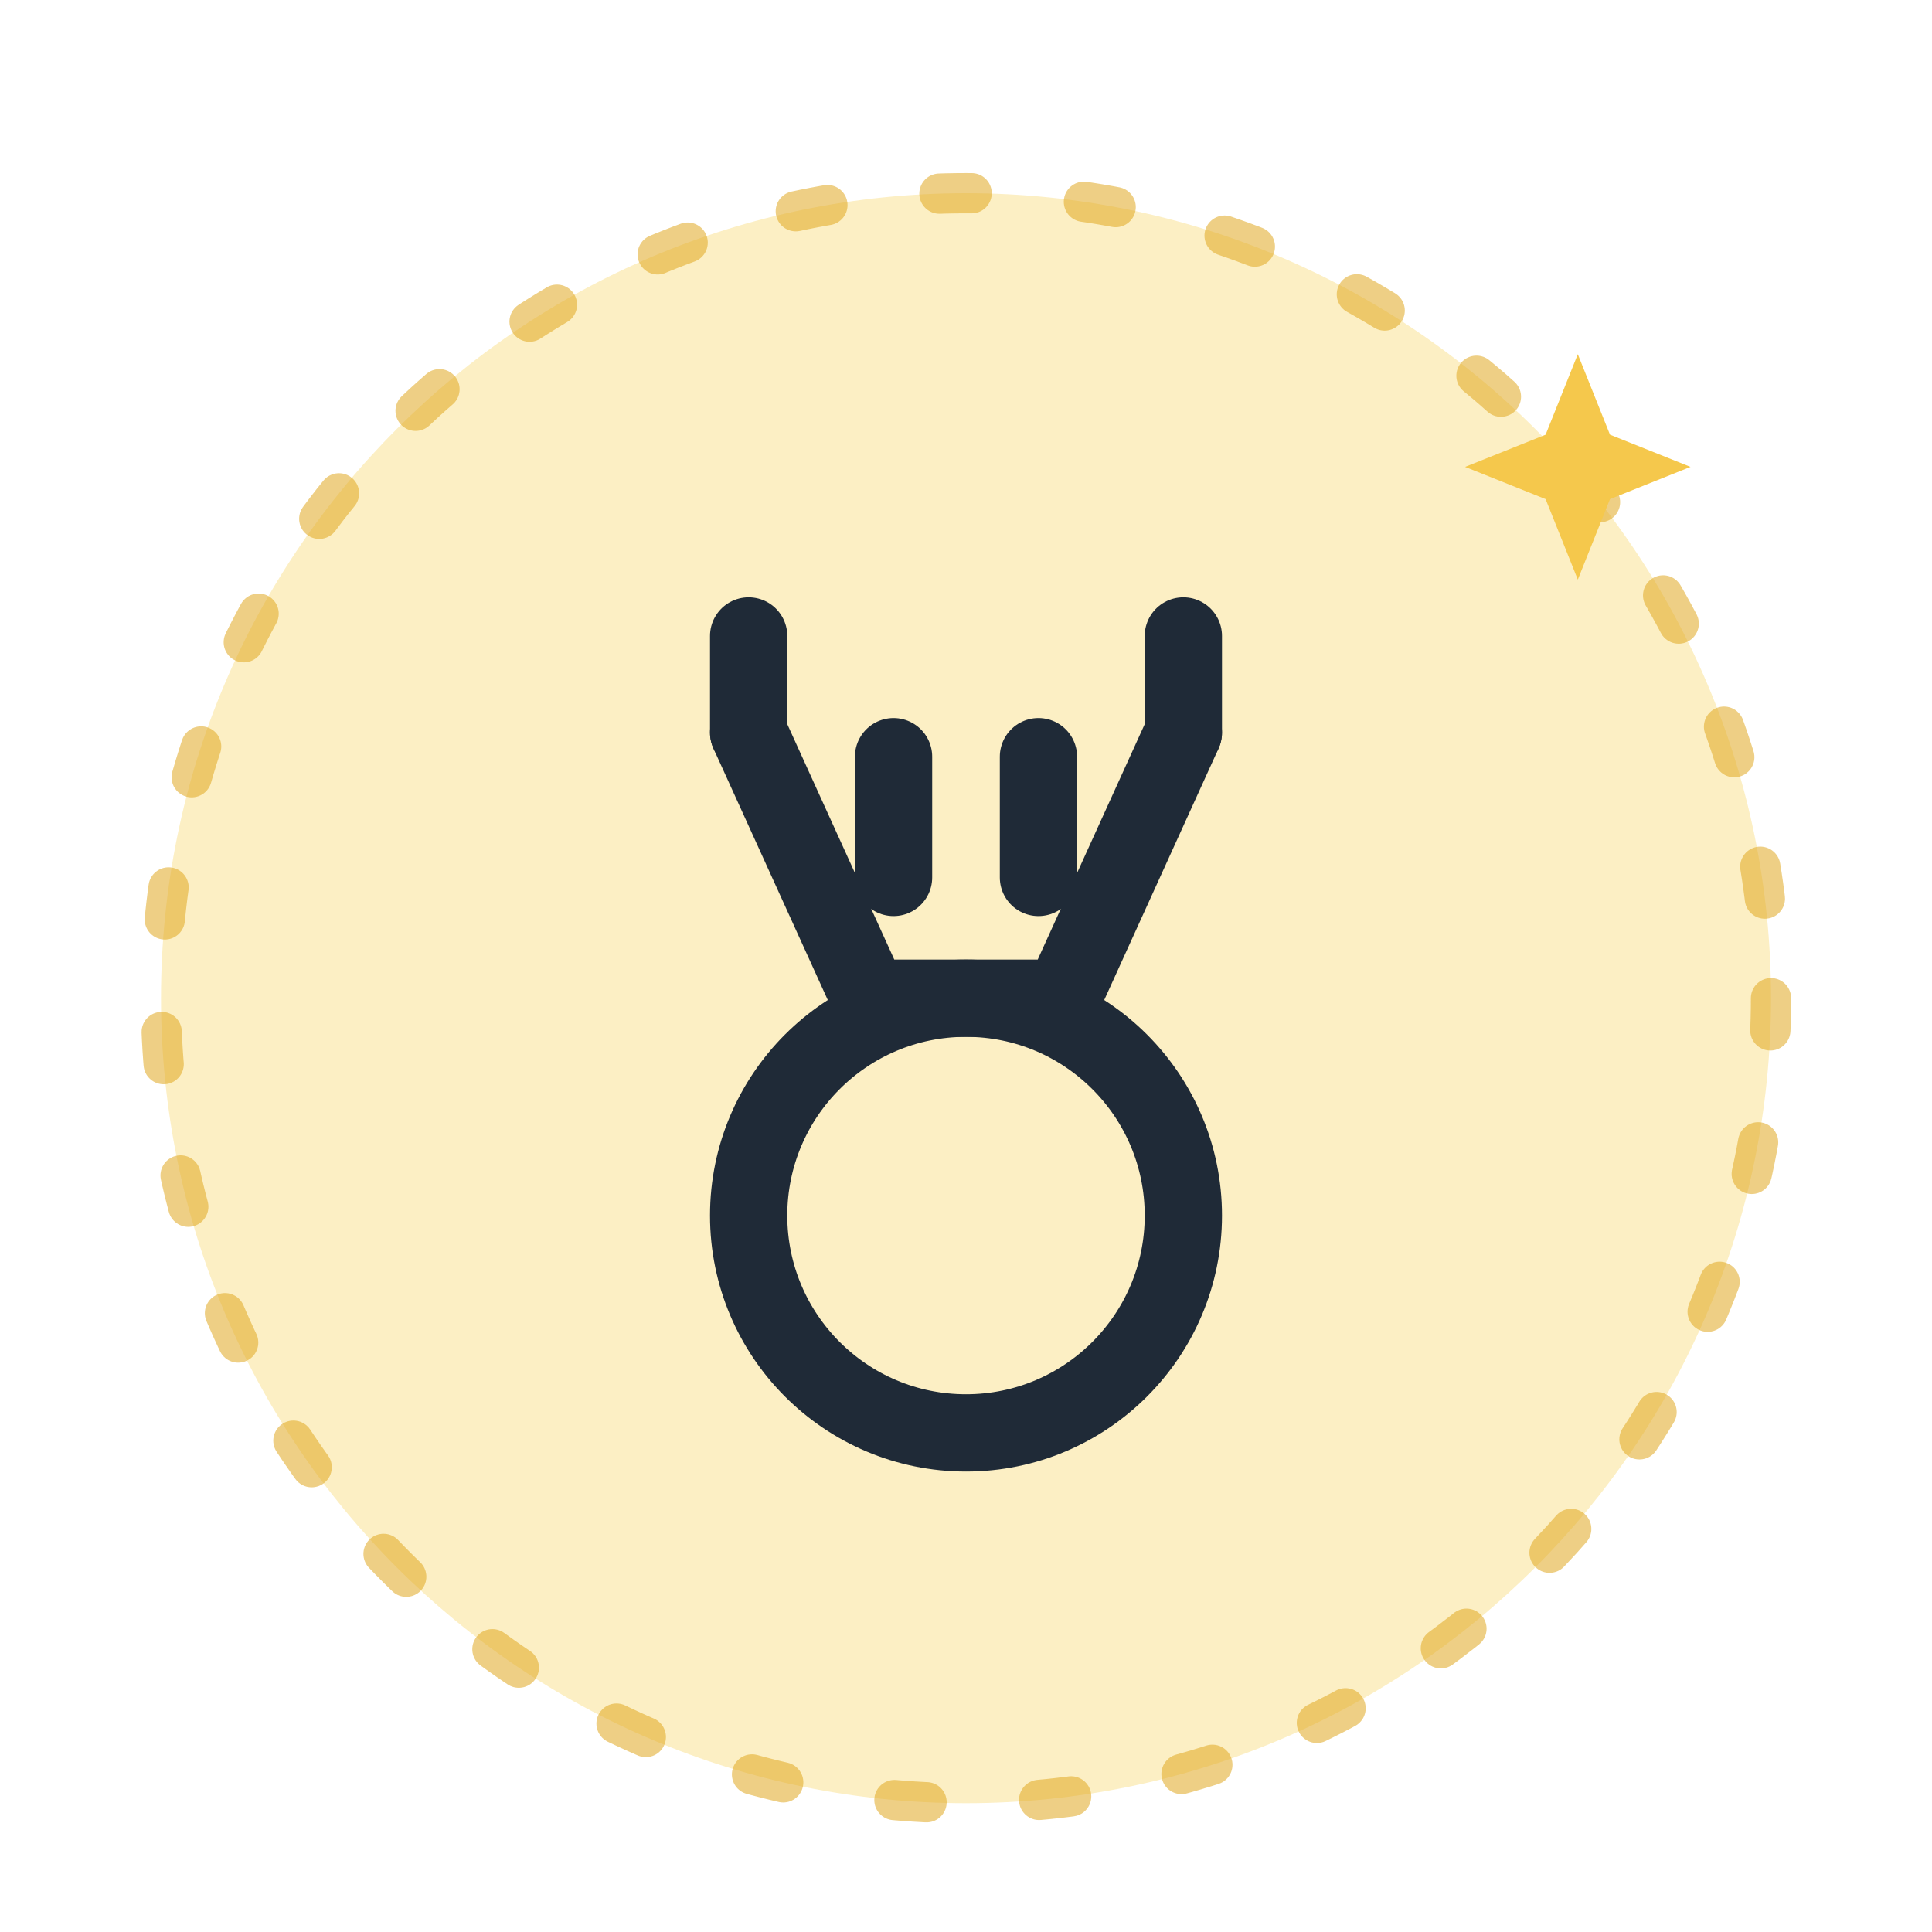
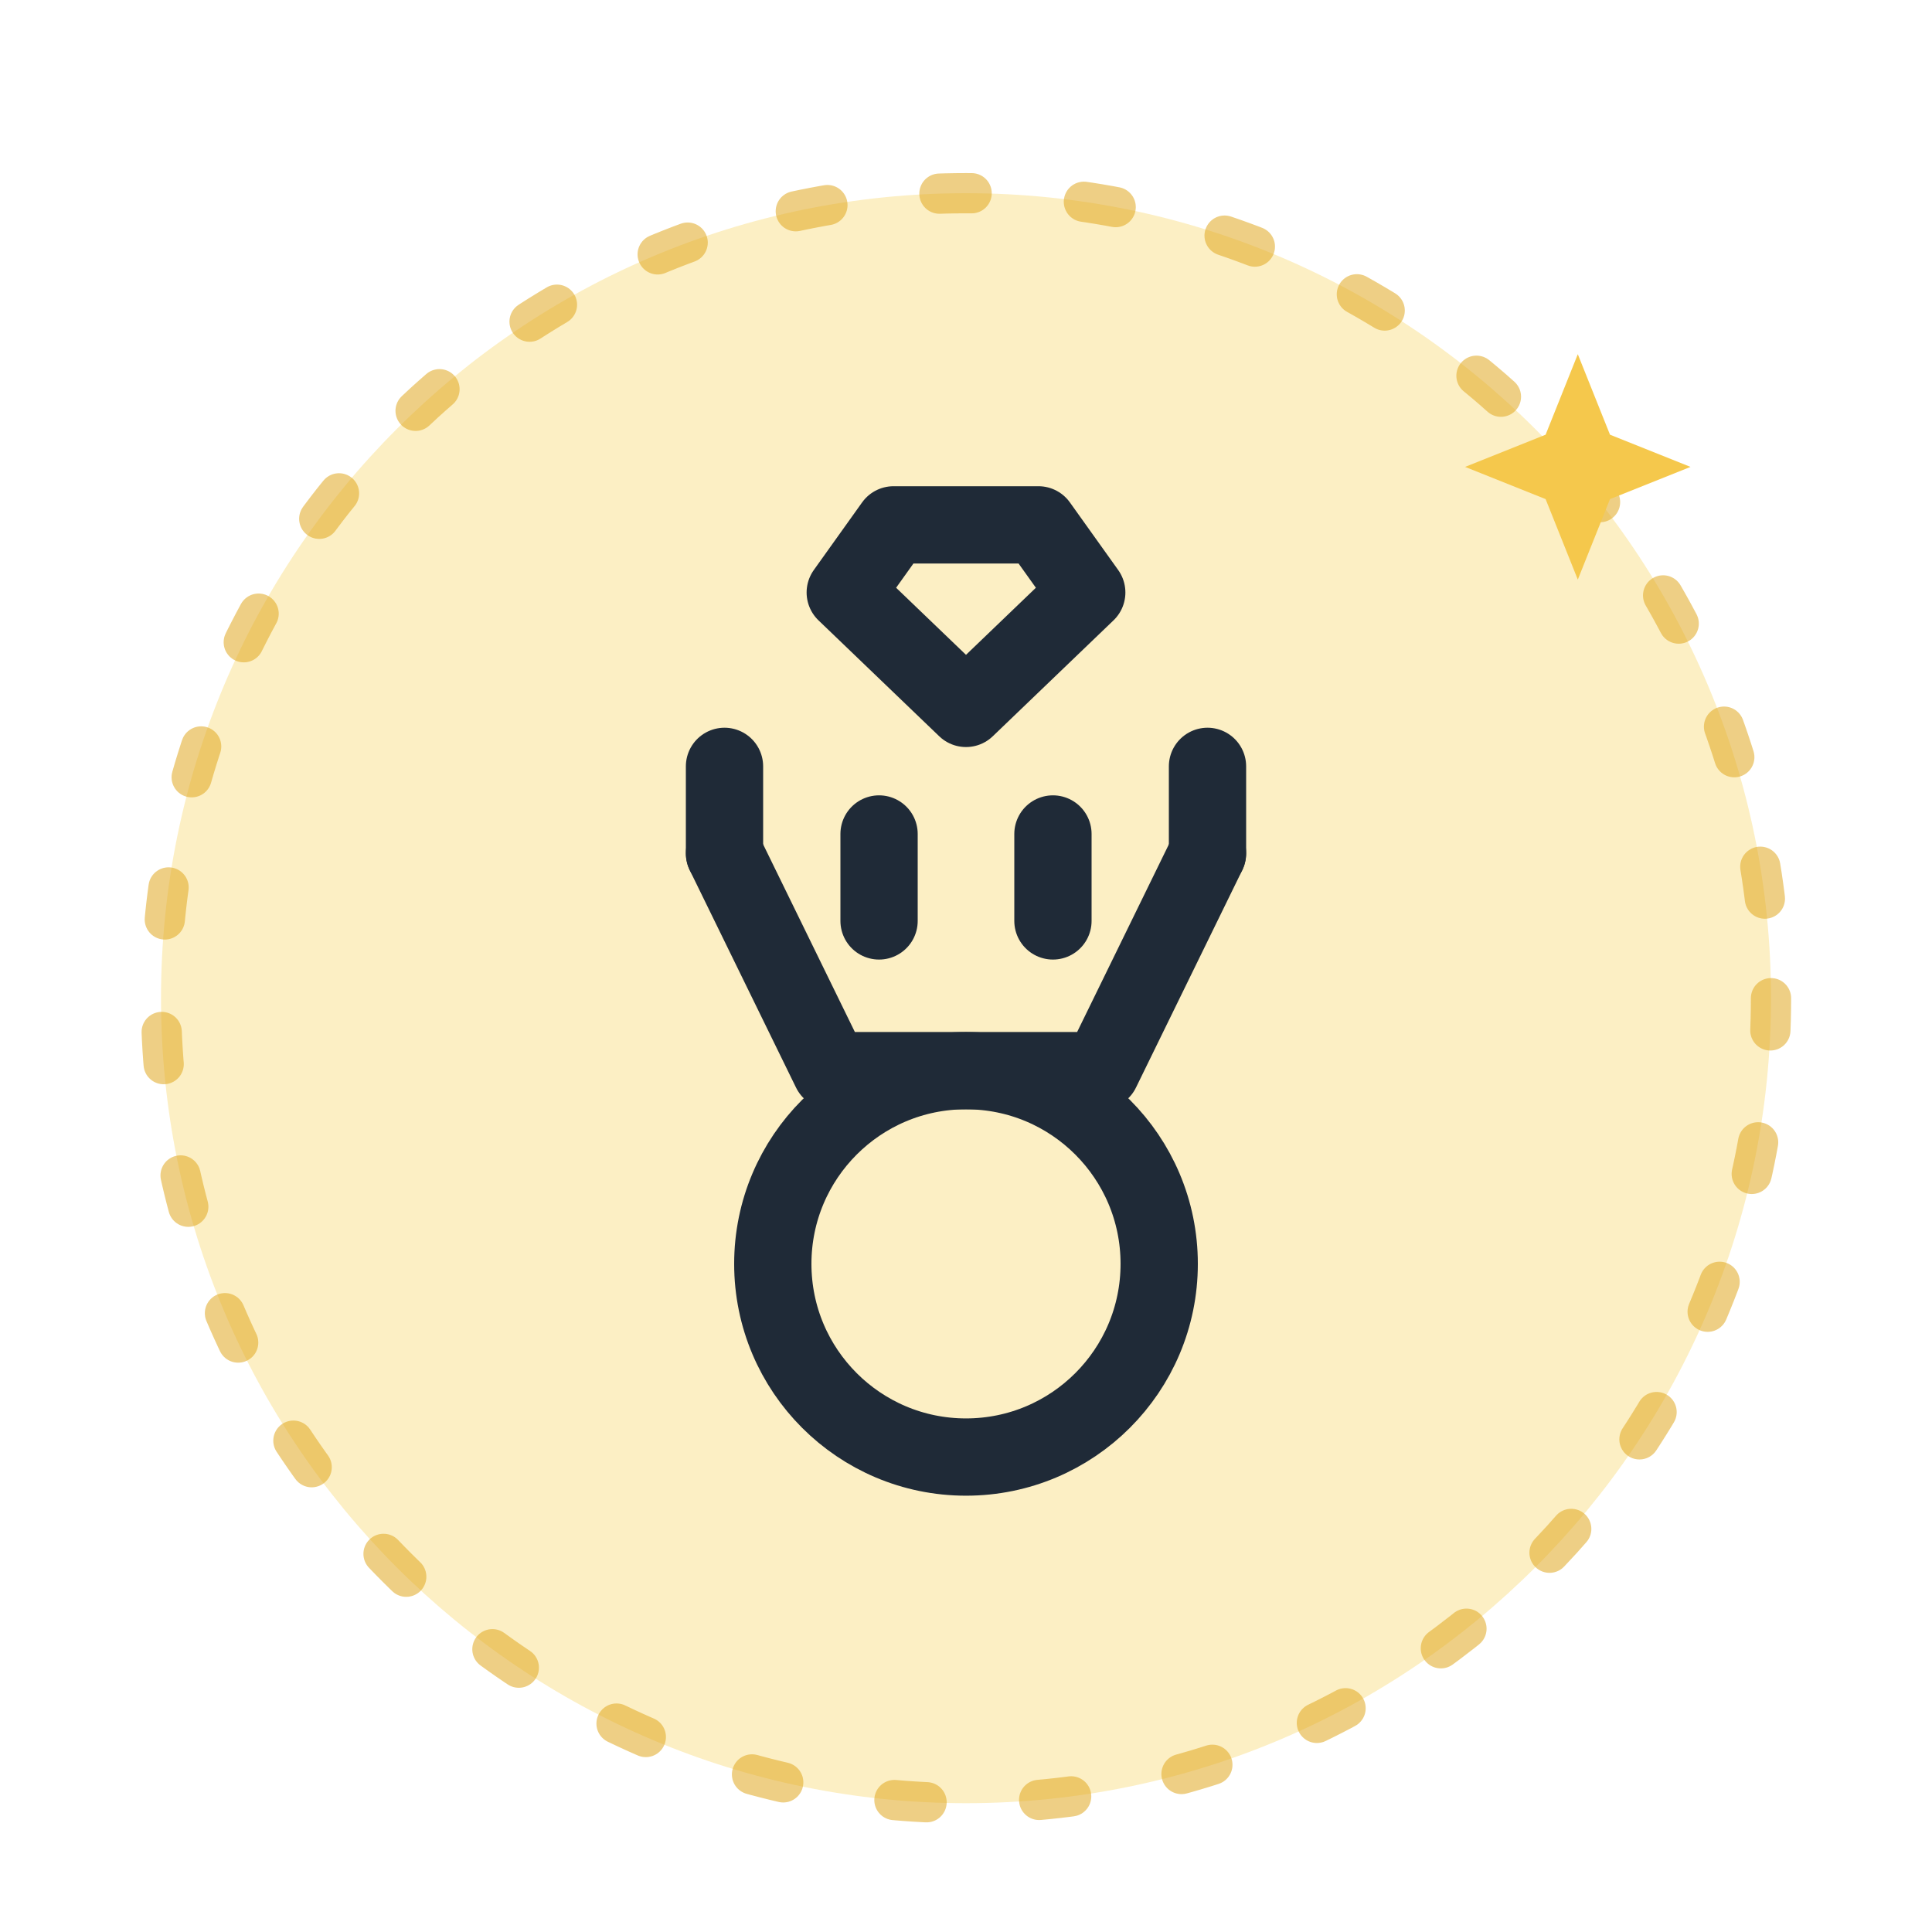
<svg xmlns="http://www.w3.org/2000/svg" viewBox="0 0 120 120" width="120" height="120">
  <circle cx="60" cy="62" r="50" fill="#FCEFC4" />
  <circle cx="60" cy="62" r="50" fill="none" stroke="#E0A820" stroke-width="2.5" stroke-dasharray="2 7" stroke-linecap="round" opacity=".55" />
  <path d="M98 22l2 5l5 2l-5 2l-2 5l-2-5l-5-2l5-2z" fill="#F5C84C" />
  <g transform="translate(24 26) scale(3)" fill="none" stroke="#1F2A37" color="#1F2A37" stroke-width="1.6" stroke-linecap="round" stroke-linejoin="round">
-     <circle cx="12" cy="16.5" r="4.5" />
-     <path d="M7.5 6.5L10 12h4l2.5-5.5" />
-     <path d="M7.5 6.5V4.5M16.5 6.5V4.5M10.5 9.5V7M13.5 9.5V7" />
+     <circle cx="12" cy="17.5" r="4" />
+     <path d="M7 9l2.2 4.5h5.6L17 9" />
+     <path d="M7 9V7.2M17 9V7.2M10.2 10.4V8.6M13.8 10.4V8.6" />
+     <path d="M9.5 3.6l1-1.4h3l1 1.4-2.5 2.4z" />
  </g>
</svg>
